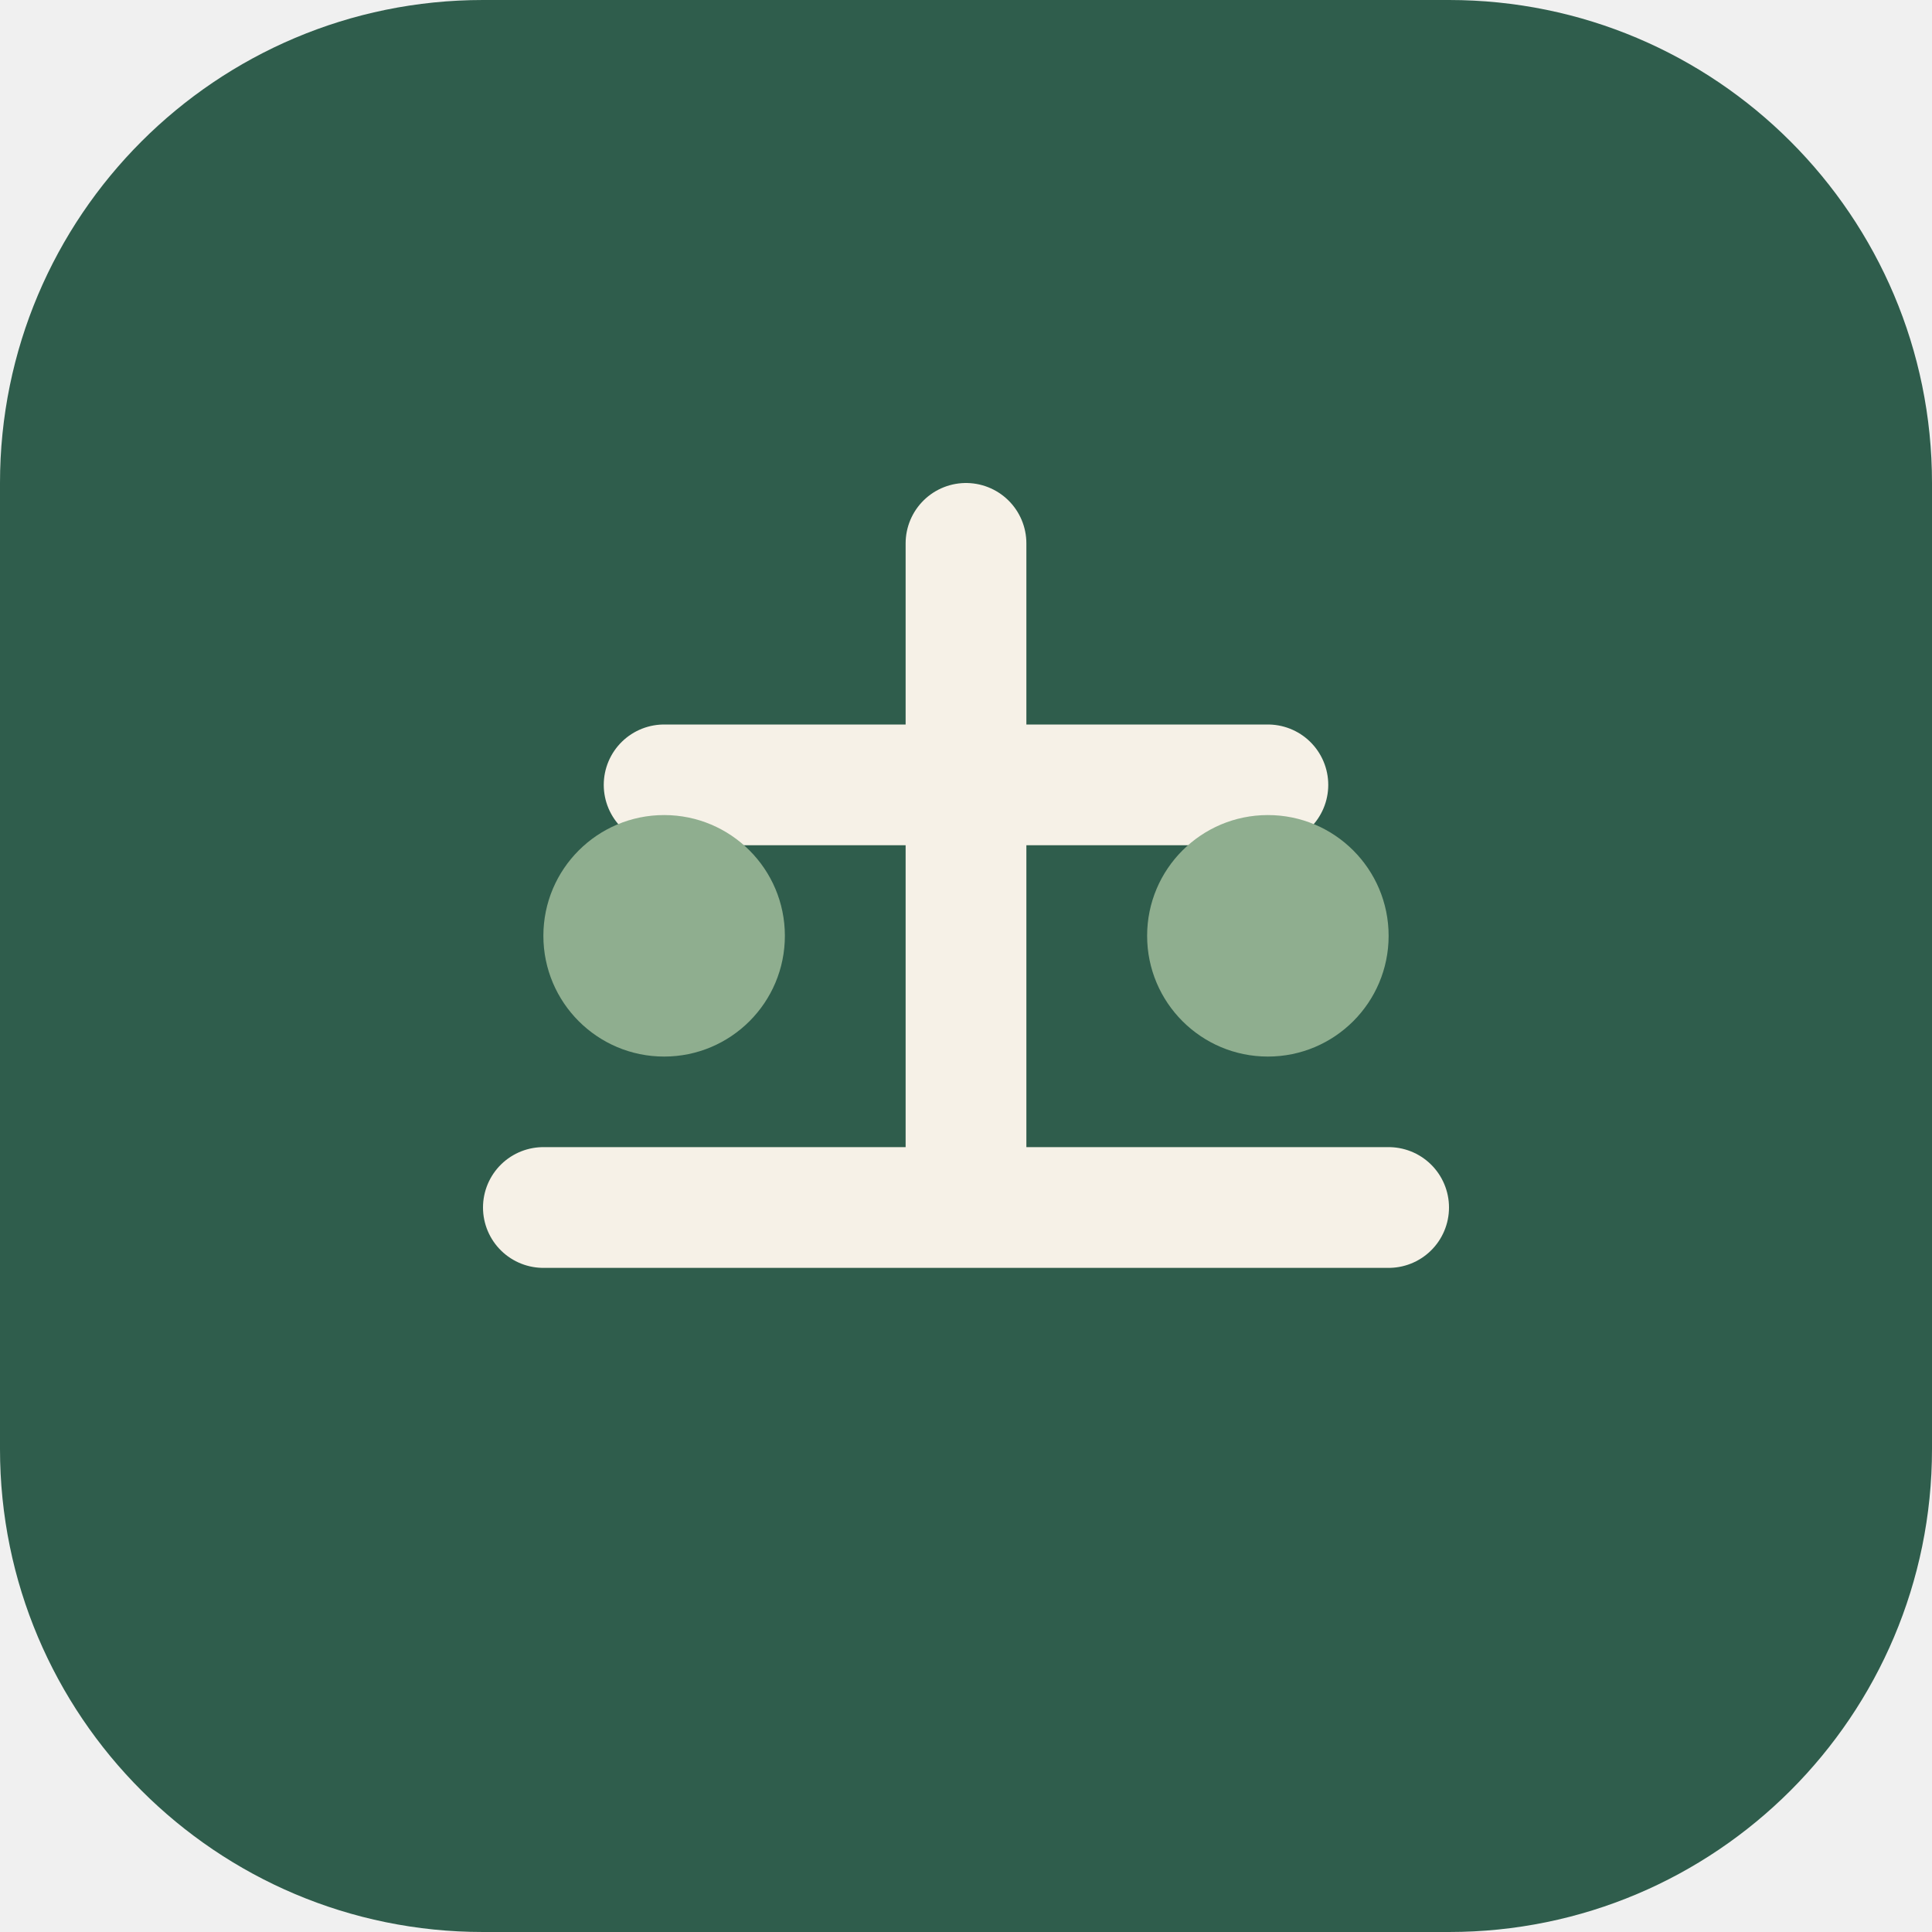
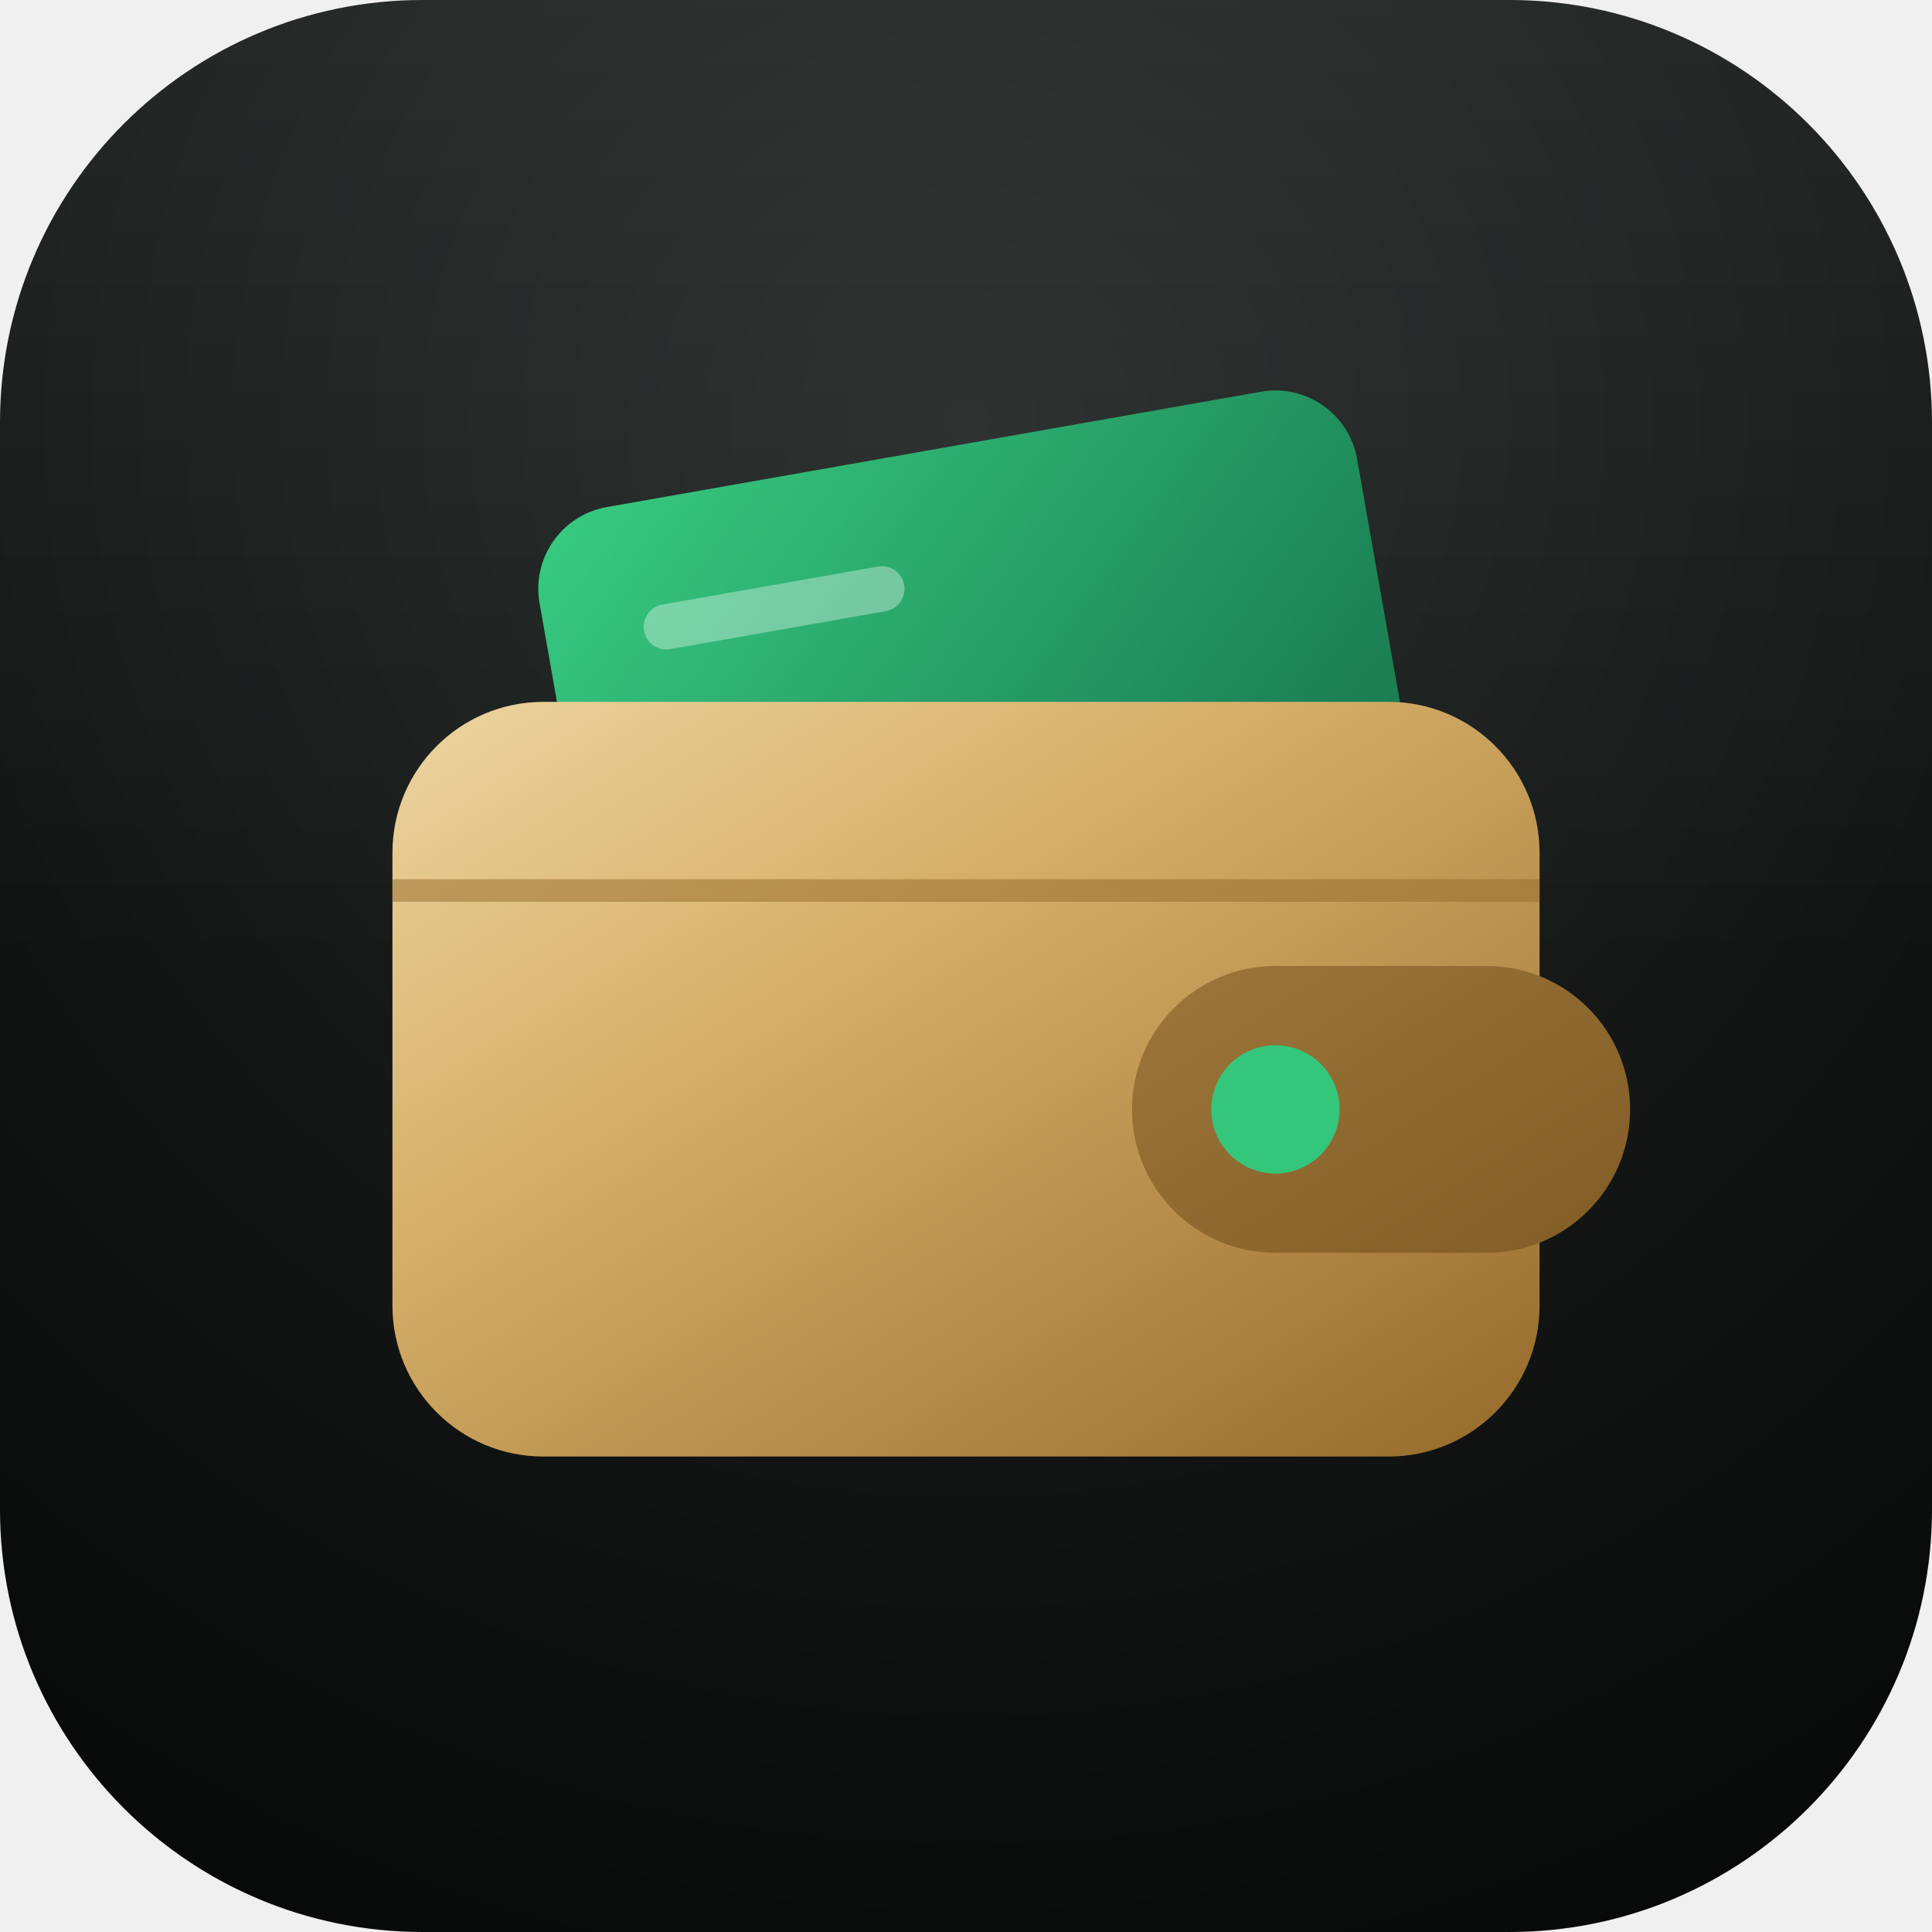
- <svg xmlns="http://www.w3.org/2000/svg" viewBox="0 0 64 64">
-   <rect width="64" height="64" rx="16" fill="#2f5d4c" />
-   <path d="M18 40h28M32 18v22M22 26h20" stroke="#f6f1e7" stroke-width="4" stroke-linecap="round" />
-   <circle cx="22" cy="31" r="4" fill="#8fae8f" />
-   <circle cx="42" cy="31" r="4" fill="#8fae8f" />
+ <svg xmlns="http://www.w3.org/2000/svg" viewBox="0 0 512 512">
+   <defs>
+     <radialGradient id="bg" cx="50%" cy="22%" r="85%">
+       <stop offset="0" stop-color="#252a28" />
+       <stop offset="0.6" stop-color="#121514" />
+       <stop offset="1" stop-color="#080909" />
+     </radialGradient>
+     <linearGradient id="sheen" x1="0" y1="0" x2="0" y2="1">
+       <stop offset="0" stop-color="#fff" stop-opacity="0.07" />
+       <stop offset="0.5" stop-color="#fff" stop-opacity="0" />
+     </linearGradient>
+     <linearGradient id="gold" gradientUnits="userSpaceOnUse" x1="150" y1="90" x2="360" y2="420">
+       <stop offset="0" stop-color="#f8e7bb" />
+       <stop offset="0.45" stop-color="#d6b06a" />
+       <stop offset="1" stop-color="#94692a" />
+     </linearGradient>
+     <linearGradient id="goldD" gradientUnits="userSpaceOnUse" x1="150" y1="90" x2="360" y2="420">
+       <stop offset="0" stop-color="#c9a15a" />
+       <stop offset="1" stop-color="#7a5520" />
+     </linearGradient>
+     <linearGradient id="em" gradientUnits="userSpaceOnUse" x1="120" y1="120" x2="390" y2="400">
+       <stop offset="0" stop-color="#3bd486" />
+       <stop offset="0.5" stop-color="#1f8a5b" />
+       <stop offset="1" stop-color="#0d4a30" />
+     </linearGradient>
+   </defs>
+   <rect width="512" height="512" rx="112" fill="url(#bg)" />
+   <rect width="512" height="512" rx="112" fill="url(#sheen)" />
+   <rect x="150" y="118" width="220" height="150" rx="22" fill="url(#em)" transform="rotate(-10 260 190)" />
+   <rect x="176" y="146" width="70" height="12" rx="6" fill="#fff" opacity="0.35" transform="rotate(-10 260 190)" />
+   <rect x="104" y="186" width="304" height="200" rx="40" fill="url(#gold)" />
+   <path d="M104 236h304" stroke="#94692a" stroke-width="6" opacity="0.5" />
+   <rect x="300" y="256" width="132" height="76" rx="38" fill="url(#goldD)" />
+   <circle cx="338" cy="294" r="17" fill="#34c77b" />
</svg>
